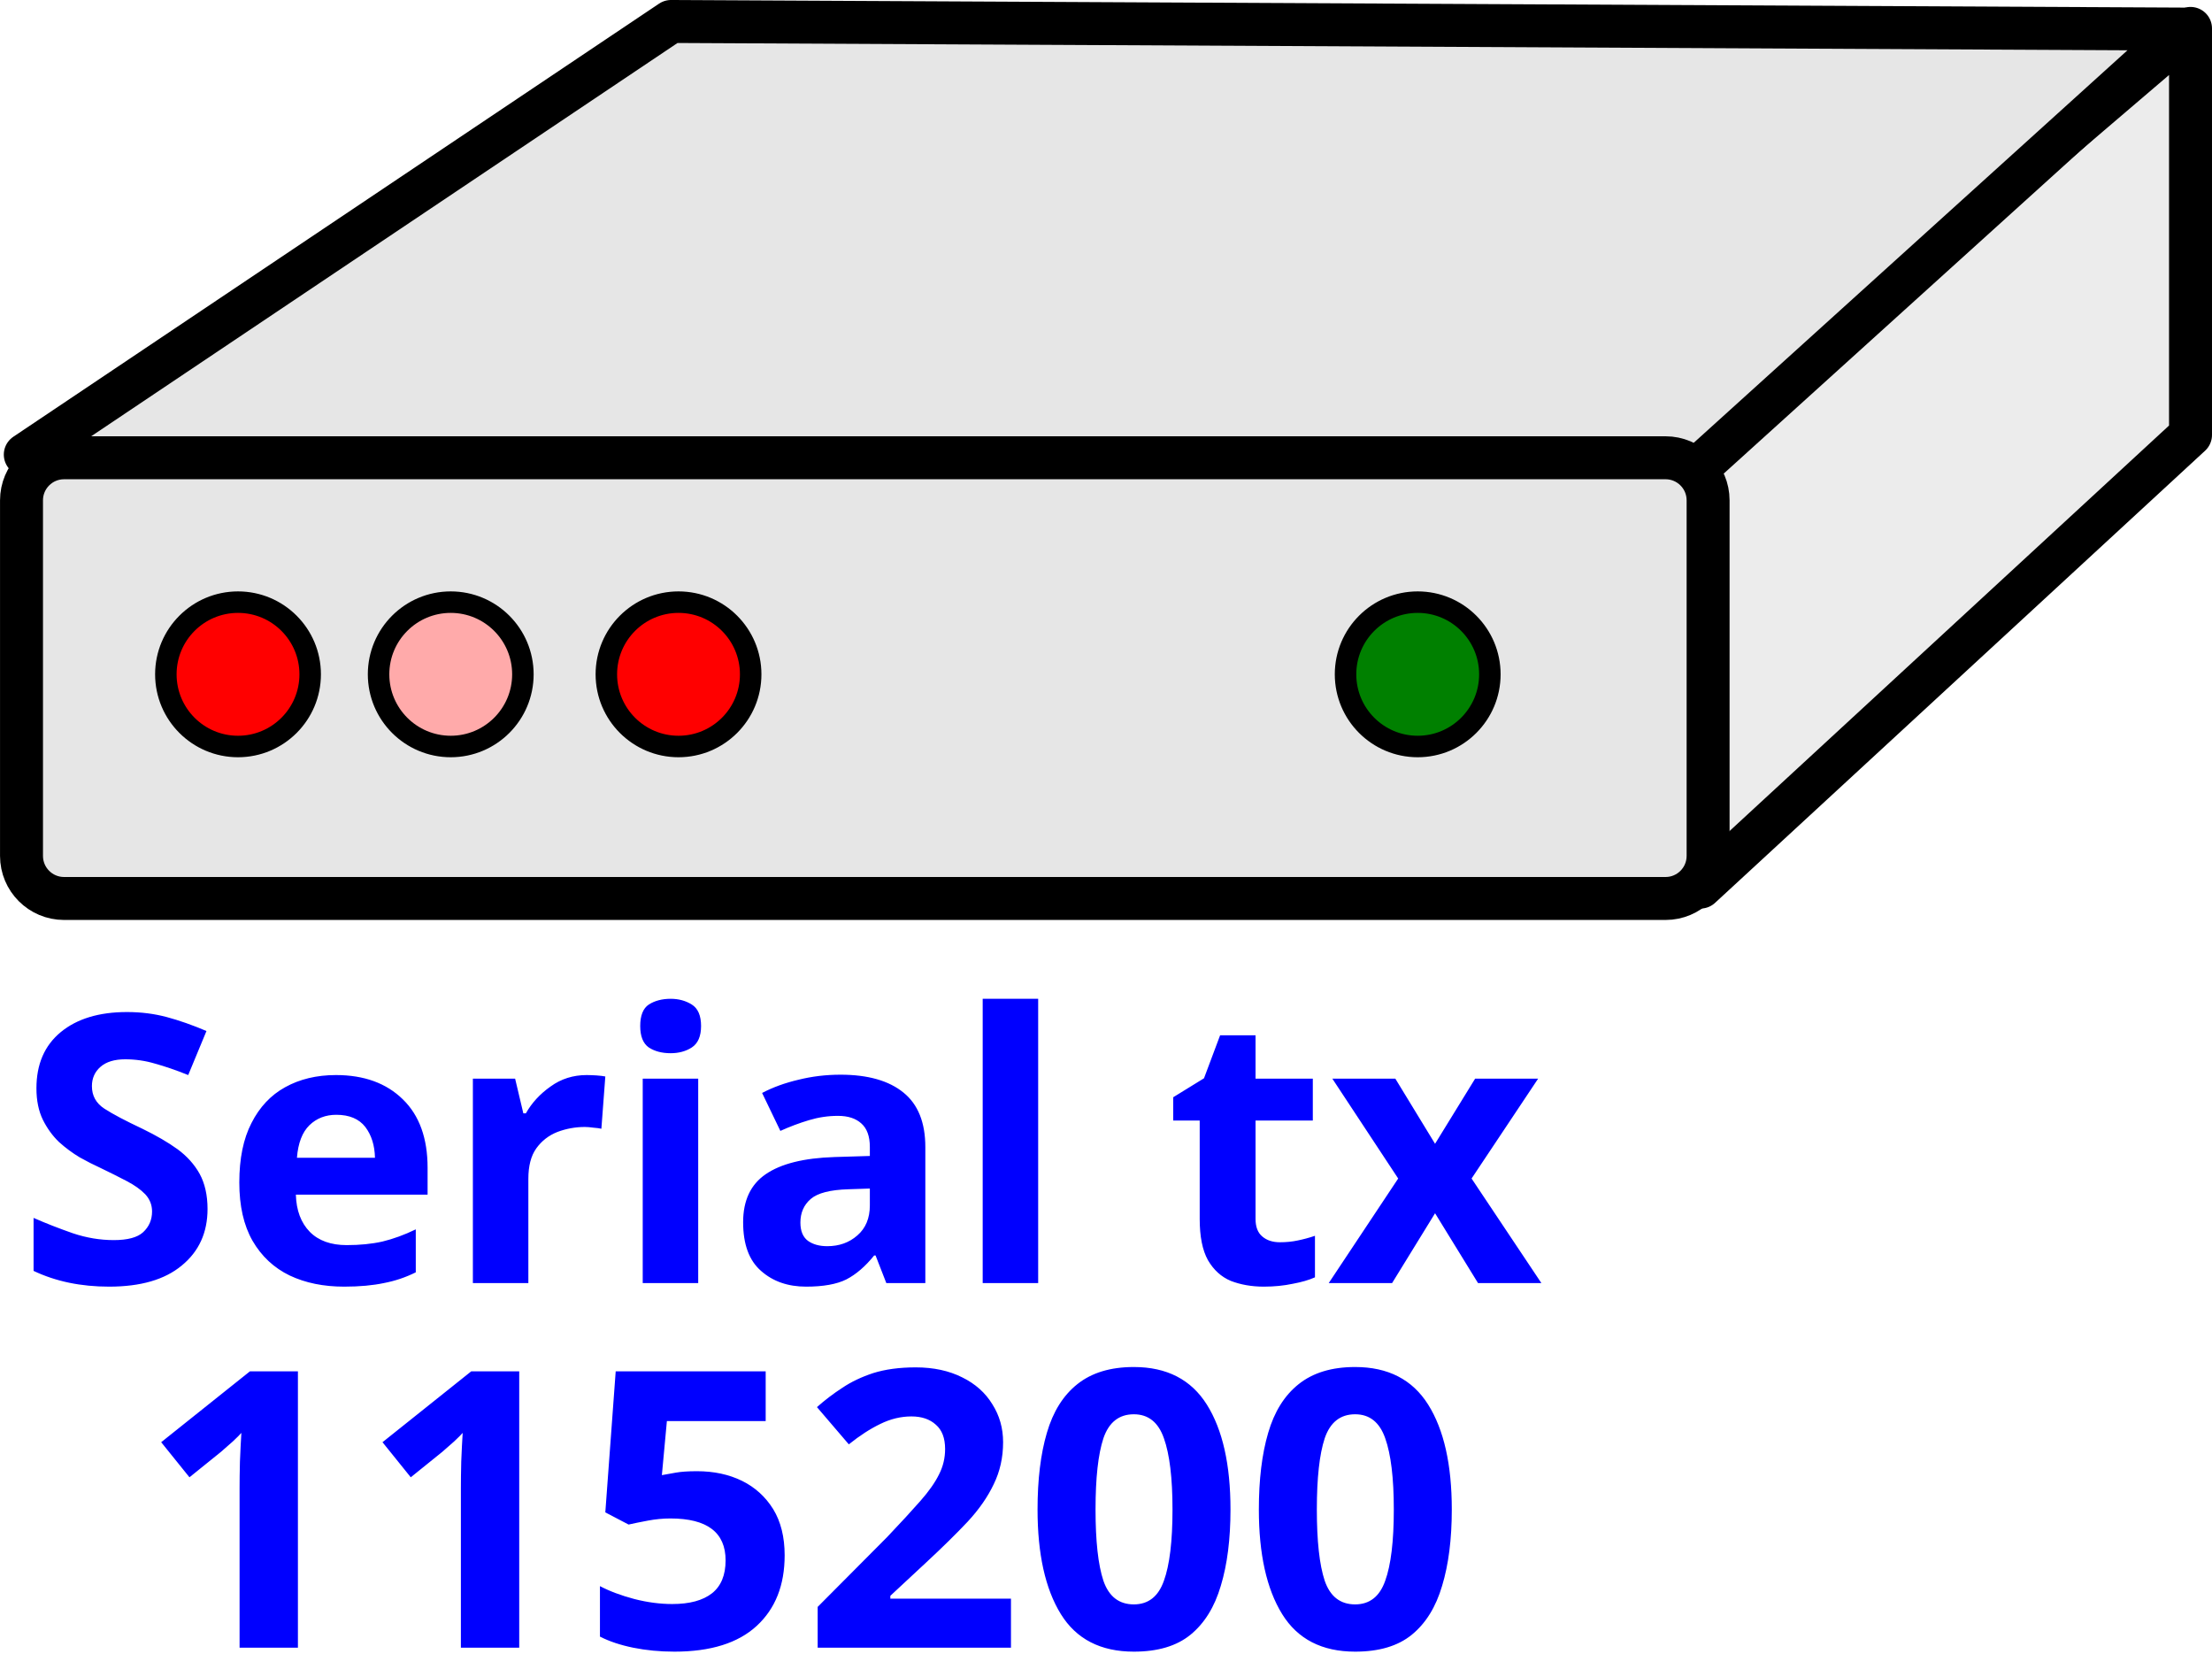
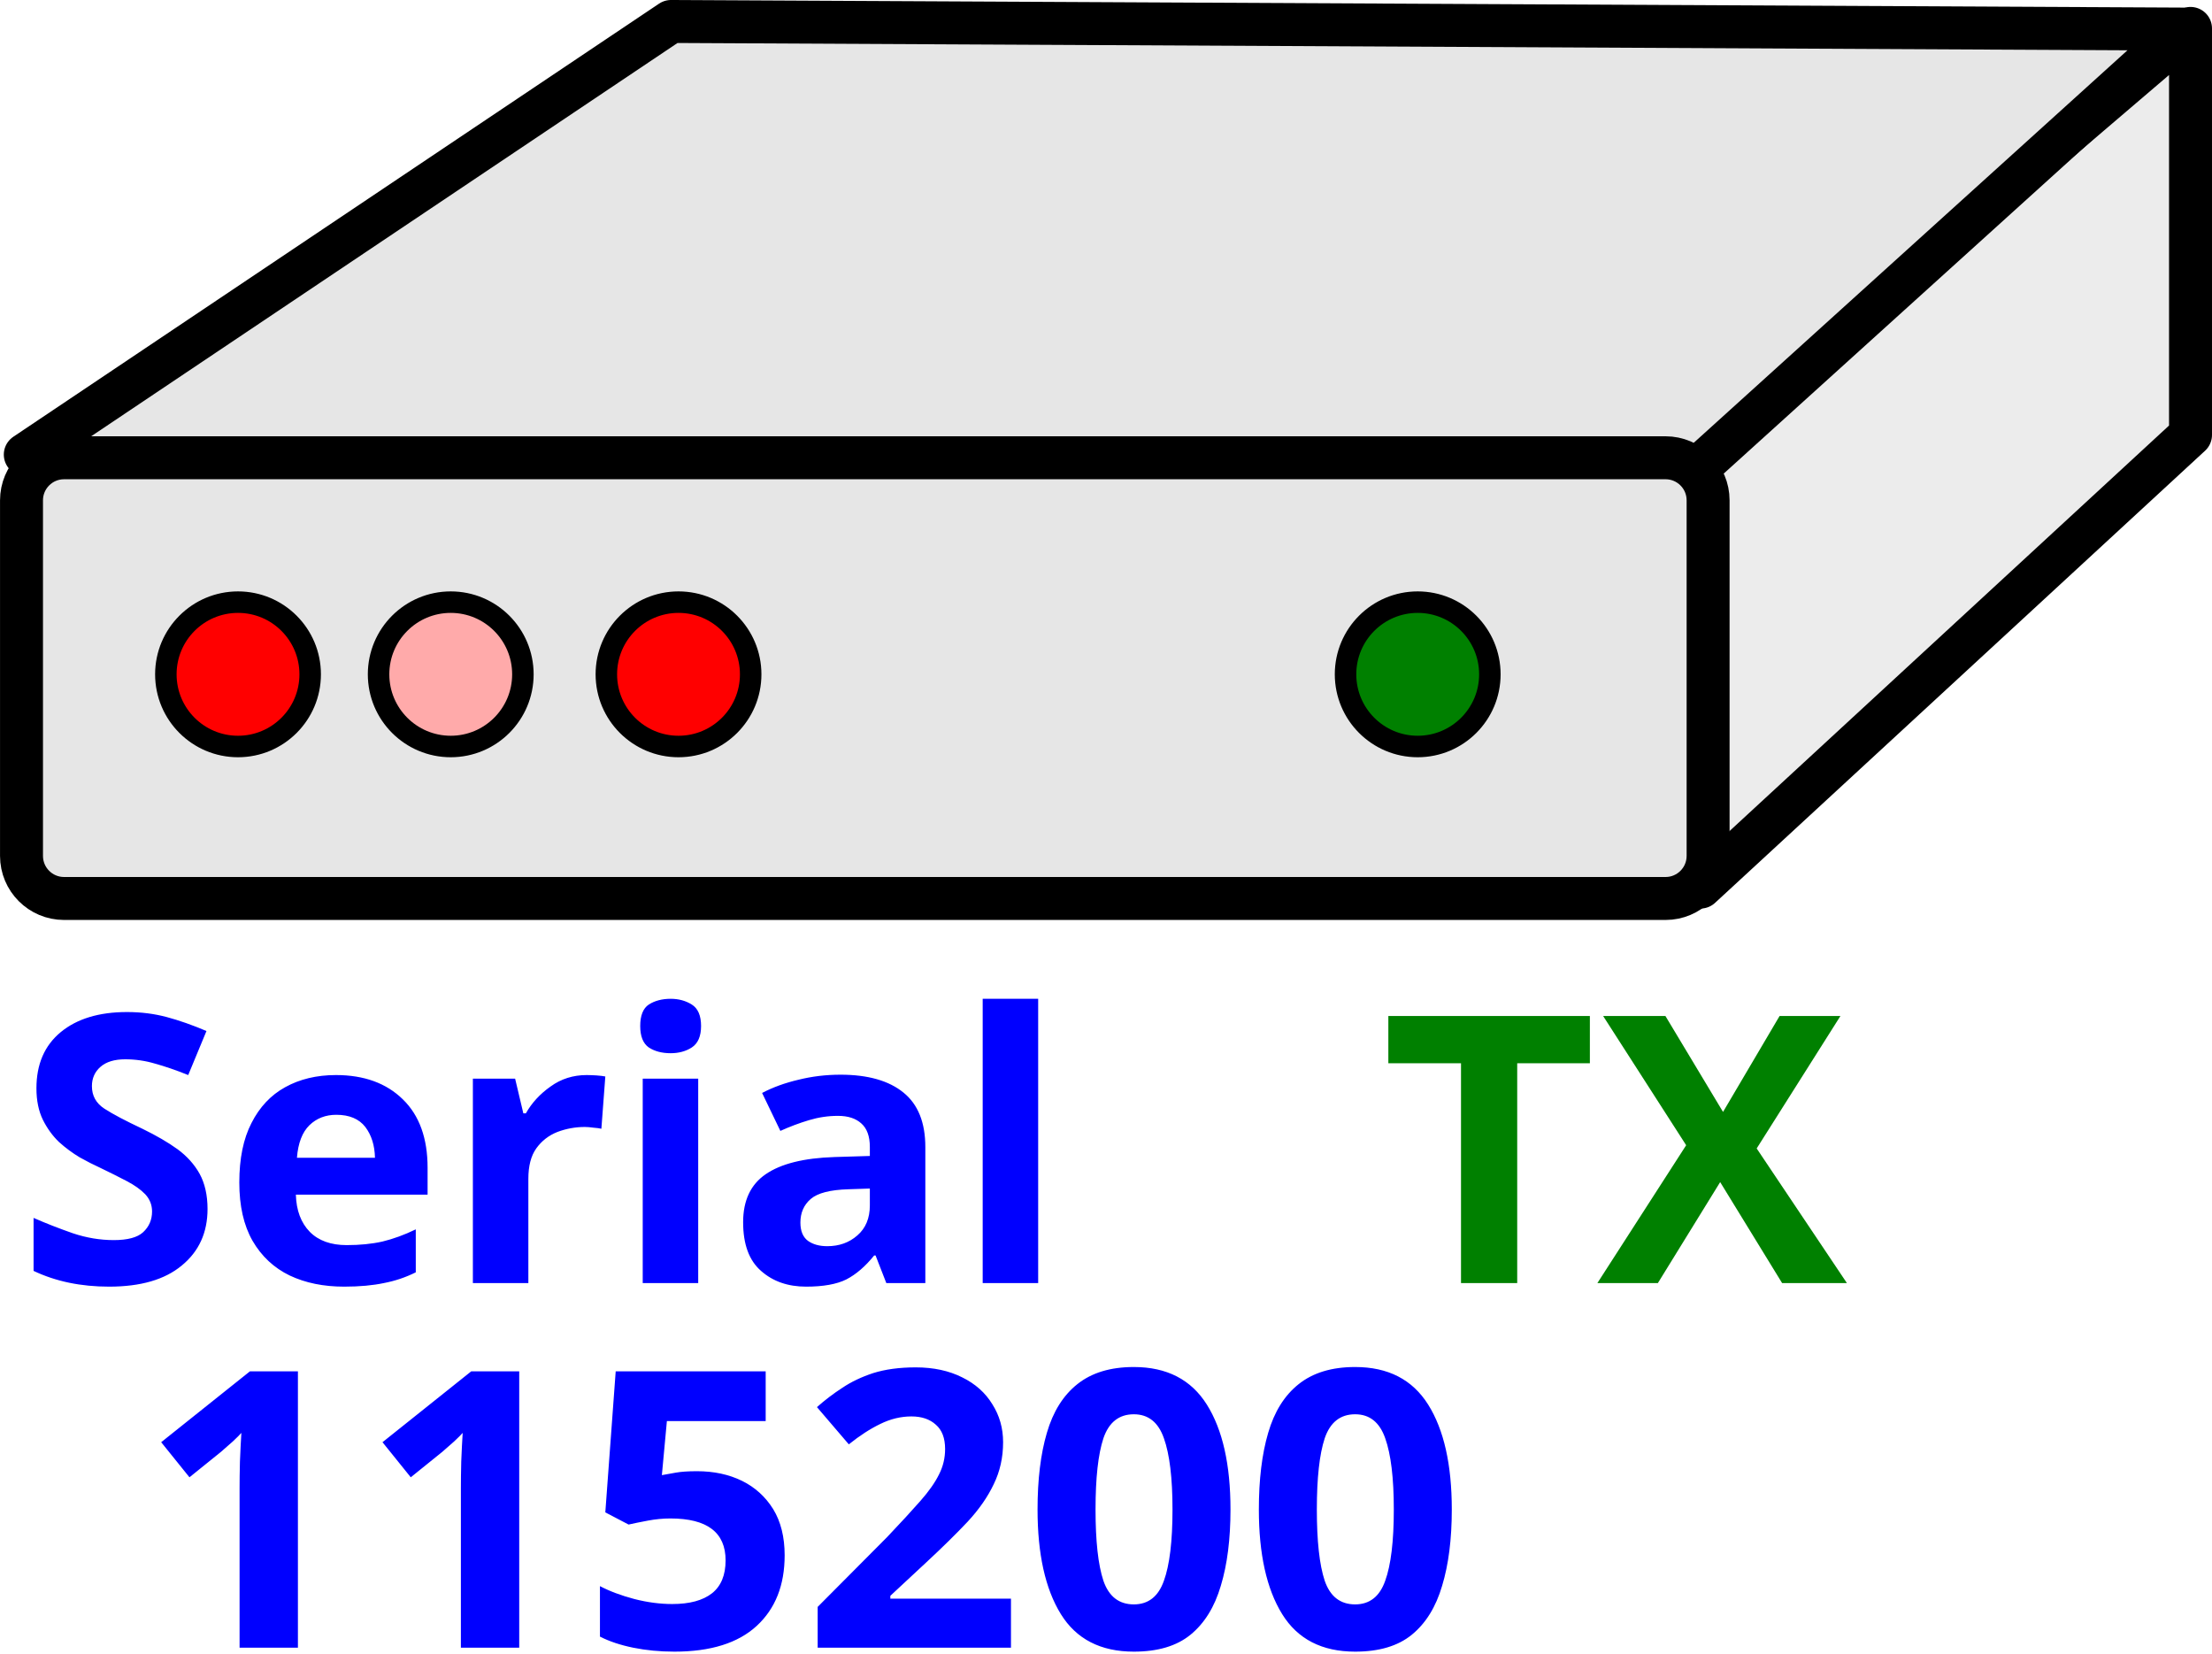
<svg xmlns="http://www.w3.org/2000/svg" width="102.991" height="76.959" viewBox="0 0 96.554 72.15" id="svg6430" version="1.1">
  <defs id="defs6446">
    <marker orient="auto" refY="0" refX="0" id="TriangleOutM" style="overflow:visible">
      <path id="path4301" d="m 5.77,0 -8.65,5 0,-10 8.65,5 z" style="fill:#ff0000;fill-opacity:1;fill-rule:evenodd;stroke:#ff0000;stroke-width:1pt;stroke-opacity:1" transform="scale(0.4,0.4)" />
    </marker>
  </defs>
  <path style="opacity:1;fill:#ececec;fill-opacity:1;stroke:#000000;stroke-width:1.875;stroke-linecap:round;stroke-linejoin:round;stroke-miterlimit:4;stroke-dasharray:none;stroke-dashoffset:0;stroke-opacity:1" d="m 74.061,19.646 0.166,19.068 21.39,-19.732 0,-17.742 z" id="path4230" />
  <path style="opacity:1;fill:#e6e6e6;fill-opacity:1;stroke:#000000;stroke-width:1.875;stroke-linecap:round;stroke-linejoin:round;stroke-miterlimit:4;stroke-dasharray:none;stroke-dashoffset:0;stroke-opacity:1" d="M 1.103,19.84 29.291,0.937 95.285,1.269 74.393,20.172" id="path4228" />
  <text y="69.396" x="7.234" style="font-weight:400;font-size:29.899px;line-height:125%;font-family:sans-serif;letter-spacing:0;word-spacing:0;fill:#0000ff" font-weight="400" font-size="40.397" letter-spacing="0" word-spacing="0" id="text6432-3">
    <tspan style="font-weight:700;font-size:17.085px;-inkscape-font-specification:'sans-serif Bold';fill:#0000ff" y="69.396" x="7.234" font-weight="700" font-size="23.084" id="tspan6434-6" />
  </text>
  <text xml:space="preserve" style="font-style:normal;font-weight:normal;font-size:18.75px;line-height:125%;font-family:sans-serif;letter-spacing:0px;word-spacing:0px;fill:#000000;fill-opacity:1;stroke:none;stroke-width:1px;stroke-linecap:butt;stroke-linejoin:miter;stroke-opacity:1" x="43.386" y="97.246" id="text4147">
    <tspan id="tspan4149" x="43.386" y="97.246" />
  </text>
  <text xml:space="preserve" style="font-style:normal;font-weight:normal;font-size:16.326px;line-height:125%;font-family:sans-serif;letter-spacing:0px;word-spacing:0px;fill:#0000ff;fill-opacity:1;stroke:none;stroke-width:1px;stroke-linecap:butt;stroke-linejoin:miter;stroke-opacity:1" x="0.713" y="55.998" id="text4157">
-     <tspan id="tspan4159" x="0.713" y="55.998" style="font-style:normal;font-variant:normal;font-weight:bold;font-stretch:normal;font-family:sans-serif;-inkscape-font-specification:'sans-serif Bold';fill:#0000ff">Serial tx</tspan>
+     <tspan id="tspan4159" x="0.713" y="55.998" style="font-style:normal;font-variant:normal;font-weight:bold;font-stretch:normal;font-family:sans-serif;-inkscape-font-specification:'sans-serif Bold';fill:#0000ff">Serial</tspan>
  </text>
  <text xml:space="preserve" style="font-style:normal;font-weight:normal;font-size:16.89px;line-height:125%;font-family:sans-serif;letter-spacing:0px;word-spacing:0px;fill:#0000ff;fill-opacity:1;stroke:none;stroke-width:1px;stroke-linecap:butt;stroke-linejoin:miter;stroke-opacity:1" x="6.034" y="71.91" id="text4157-3">
    <tspan id="tspan4159-6" x="6.034" y="71.91" style="font-style:normal;font-variant:normal;font-weight:bold;font-stretch:normal;font-family:sans-serif;-inkscape-font-specification:'sans-serif Bold';fill:#0000ff">115200</tspan>
  </text>
  <rect style="opacity:1;fill:#e6e6e6;fill-opacity:1;stroke:#000000;stroke-width:1.875;stroke-linecap:square;stroke-linejoin:miter;stroke-miterlimit:4;stroke-dasharray:none;stroke-dashoffset:0;stroke-opacity:1" id="rect4179" width="73.621" height="19.234" x="0.938" y="19.978" ry="1.858" />
  <circle style="opacity:1;fill:#ff0000;fill-opacity:1;stroke:#000000;stroke-width:0.938;stroke-linecap:square;stroke-linejoin:miter;stroke-miterlimit:4;stroke-dasharray:none;stroke-dashoffset:0;stroke-opacity:1" id="path4181" cx="10.389" cy="29.429" r="3.15" />
  <circle style="opacity:1;fill:#ffaaaa;fill-opacity:1;stroke:#000000;stroke-width:0.938;stroke-linecap:square;stroke-linejoin:miter;stroke-miterlimit:4;stroke-dasharray:none;stroke-dashoffset:0;stroke-opacity:1" id="path4181-7" cx="19.674" cy="29.429" r="3.15" />
  <circle style="opacity:1;fill:#008000;fill-opacity:1;stroke:#000000;stroke-width:0.938;stroke-linecap:square;stroke-linejoin:miter;stroke-miterlimit:4;stroke-dasharray:none;stroke-dashoffset:0;stroke-opacity:1" id="path4181-7-5" cx="61.883" cy="29.429" r="3.15" />
  <circle style="opacity:1;fill:#ff0000;fill-opacity:1;stroke:#000000;stroke-width:0.938;stroke-linecap:square;stroke-linejoin:miter;stroke-miterlimit:4;stroke-dasharray:none;stroke-dashoffset:0;stroke-opacity:1" id="path4181-3" cx="29.617" cy="29.429" r="3.15" />
+   <text xml:space="preserve" style="font-style:normal;font-weight:normal;font-size:16.326px;line-height:125%;font-family:sans-serif;letter-spacing:0px;word-spacing:0px;fill:#0000ff;fill-opacity:1;stroke:none;stroke-width:1px;stroke-linecap:butt;stroke-linejoin:miter;stroke-opacity:1" x="60.275" y="55.998" id="text4157-36">
+     <tspan id="tspan4159-7" x="60.275" y="55.998" style="font-style:normal;font-variant:normal;font-weight:bold;font-stretch:normal;font-family:sans-serif;-inkscape-font-specification:'sans-serif Bold';fill:#008000">TX</tspan>
+   </text>
</svg>
